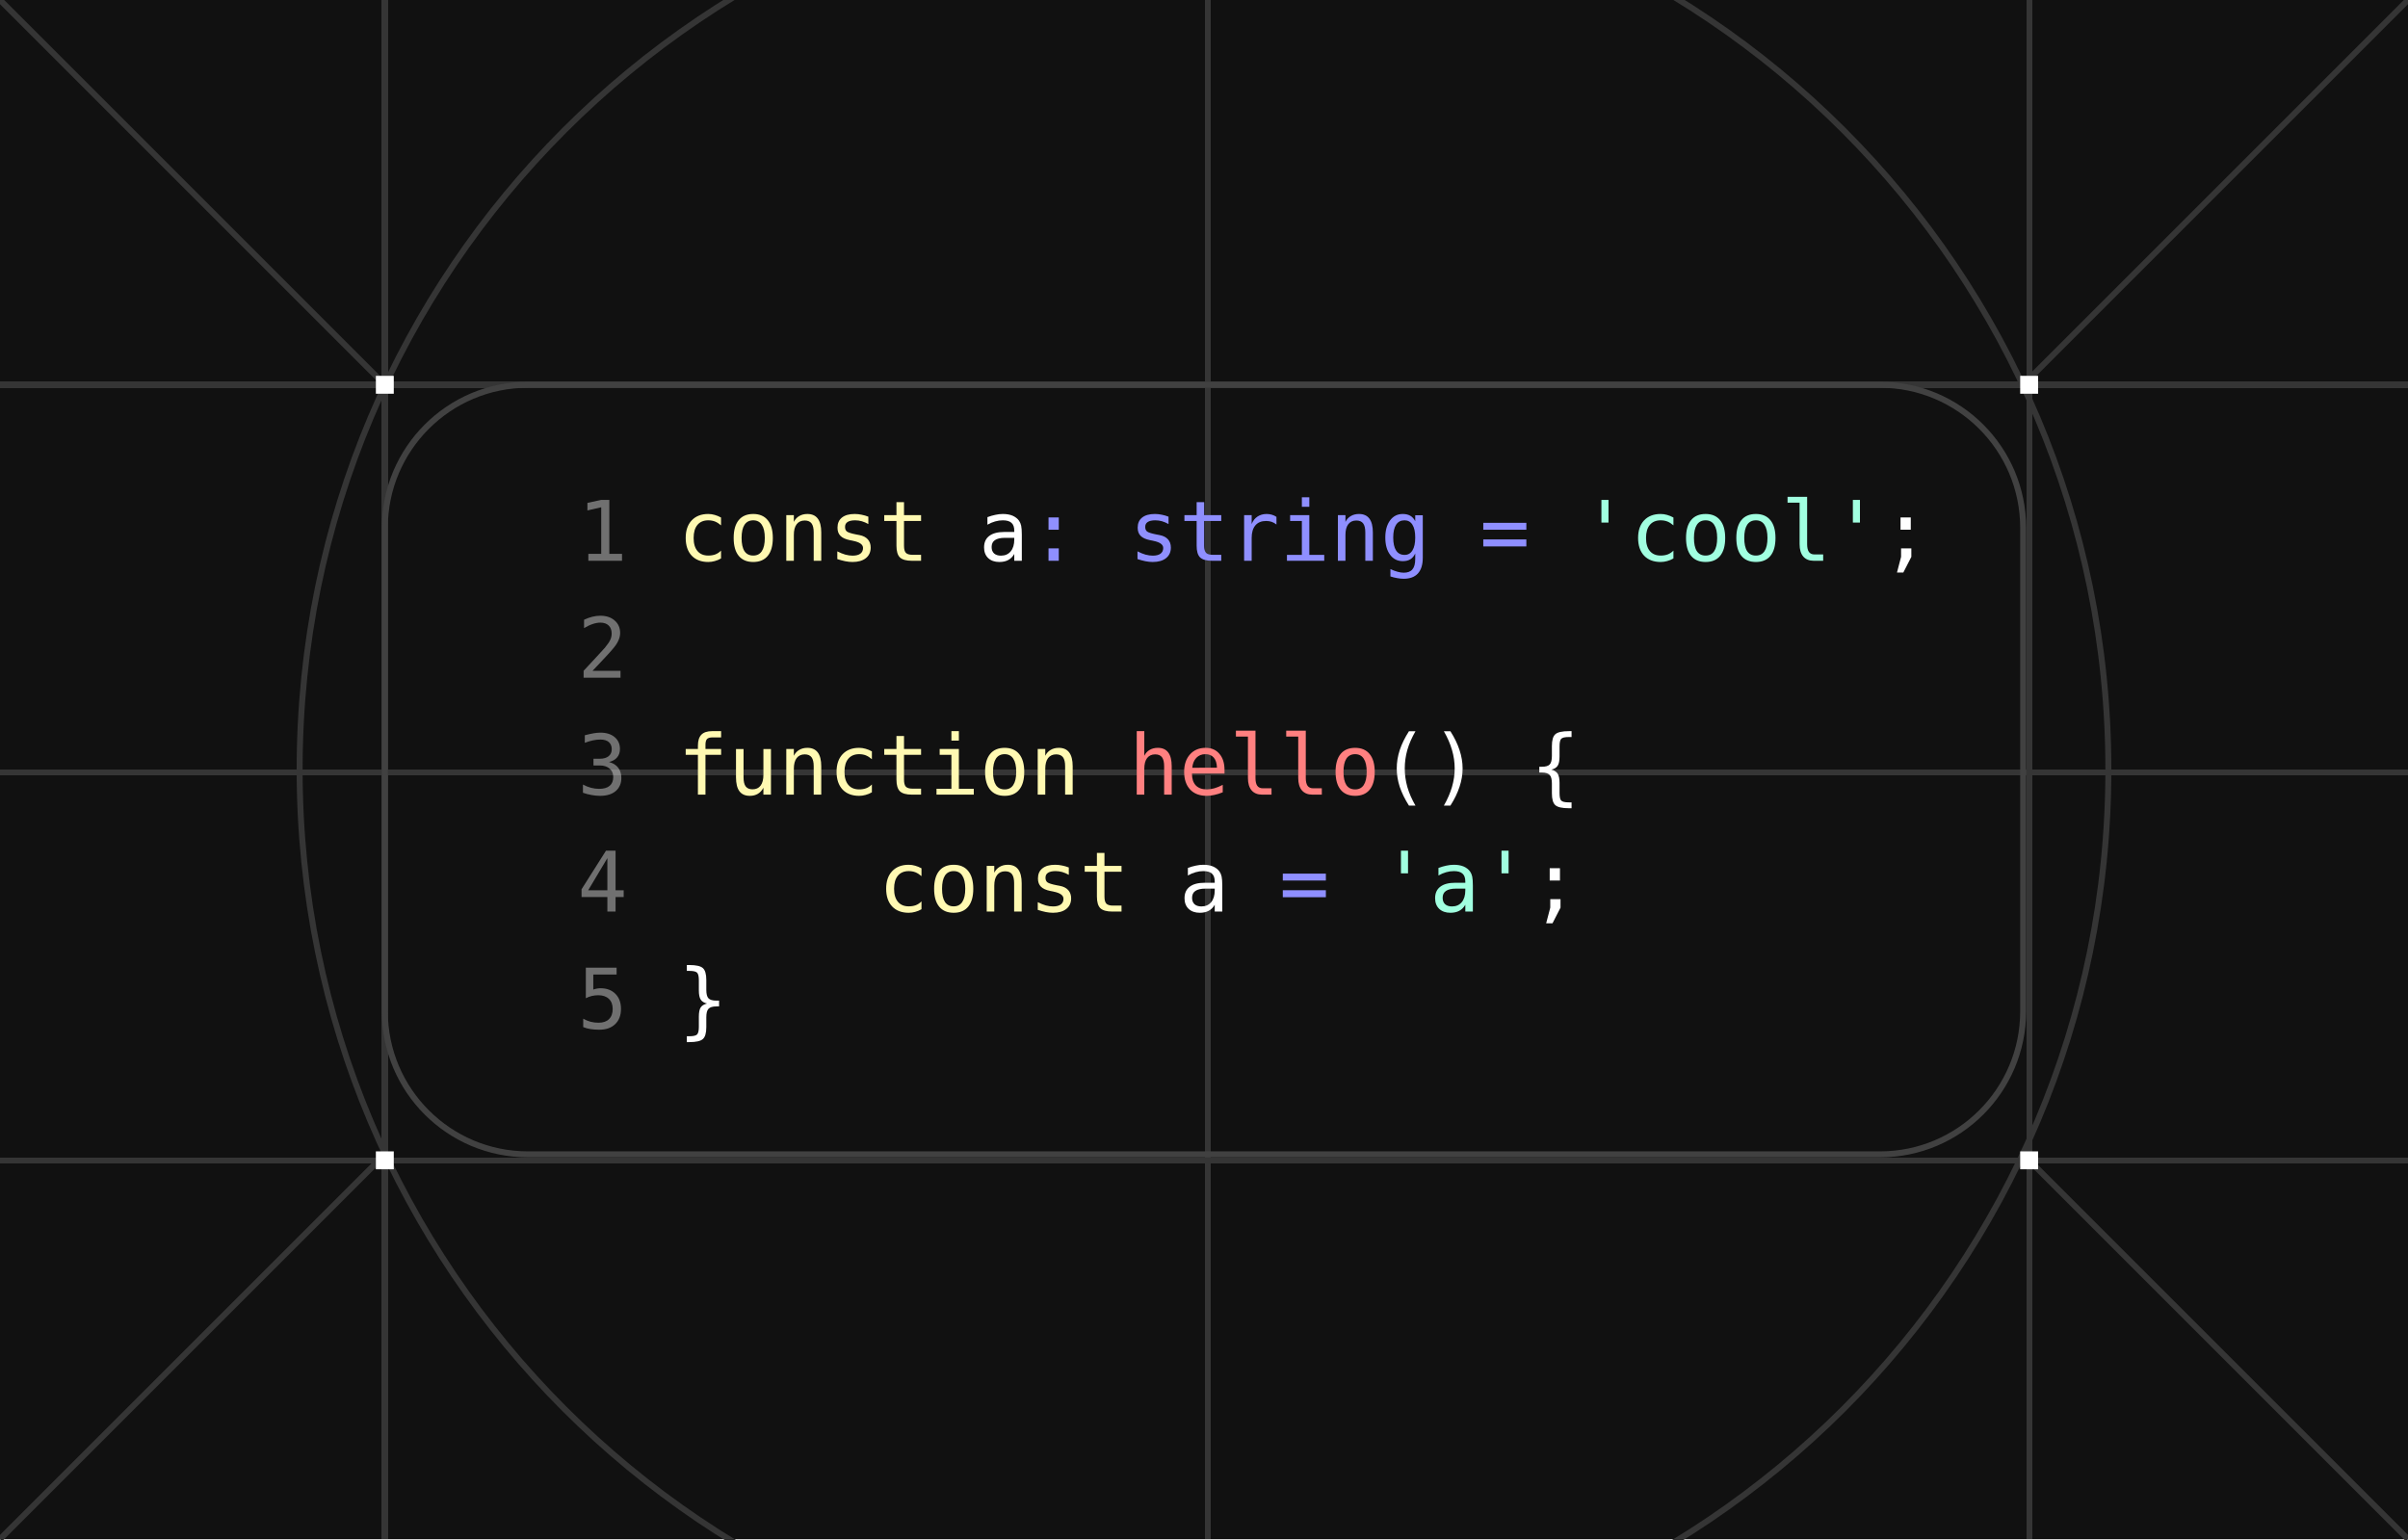
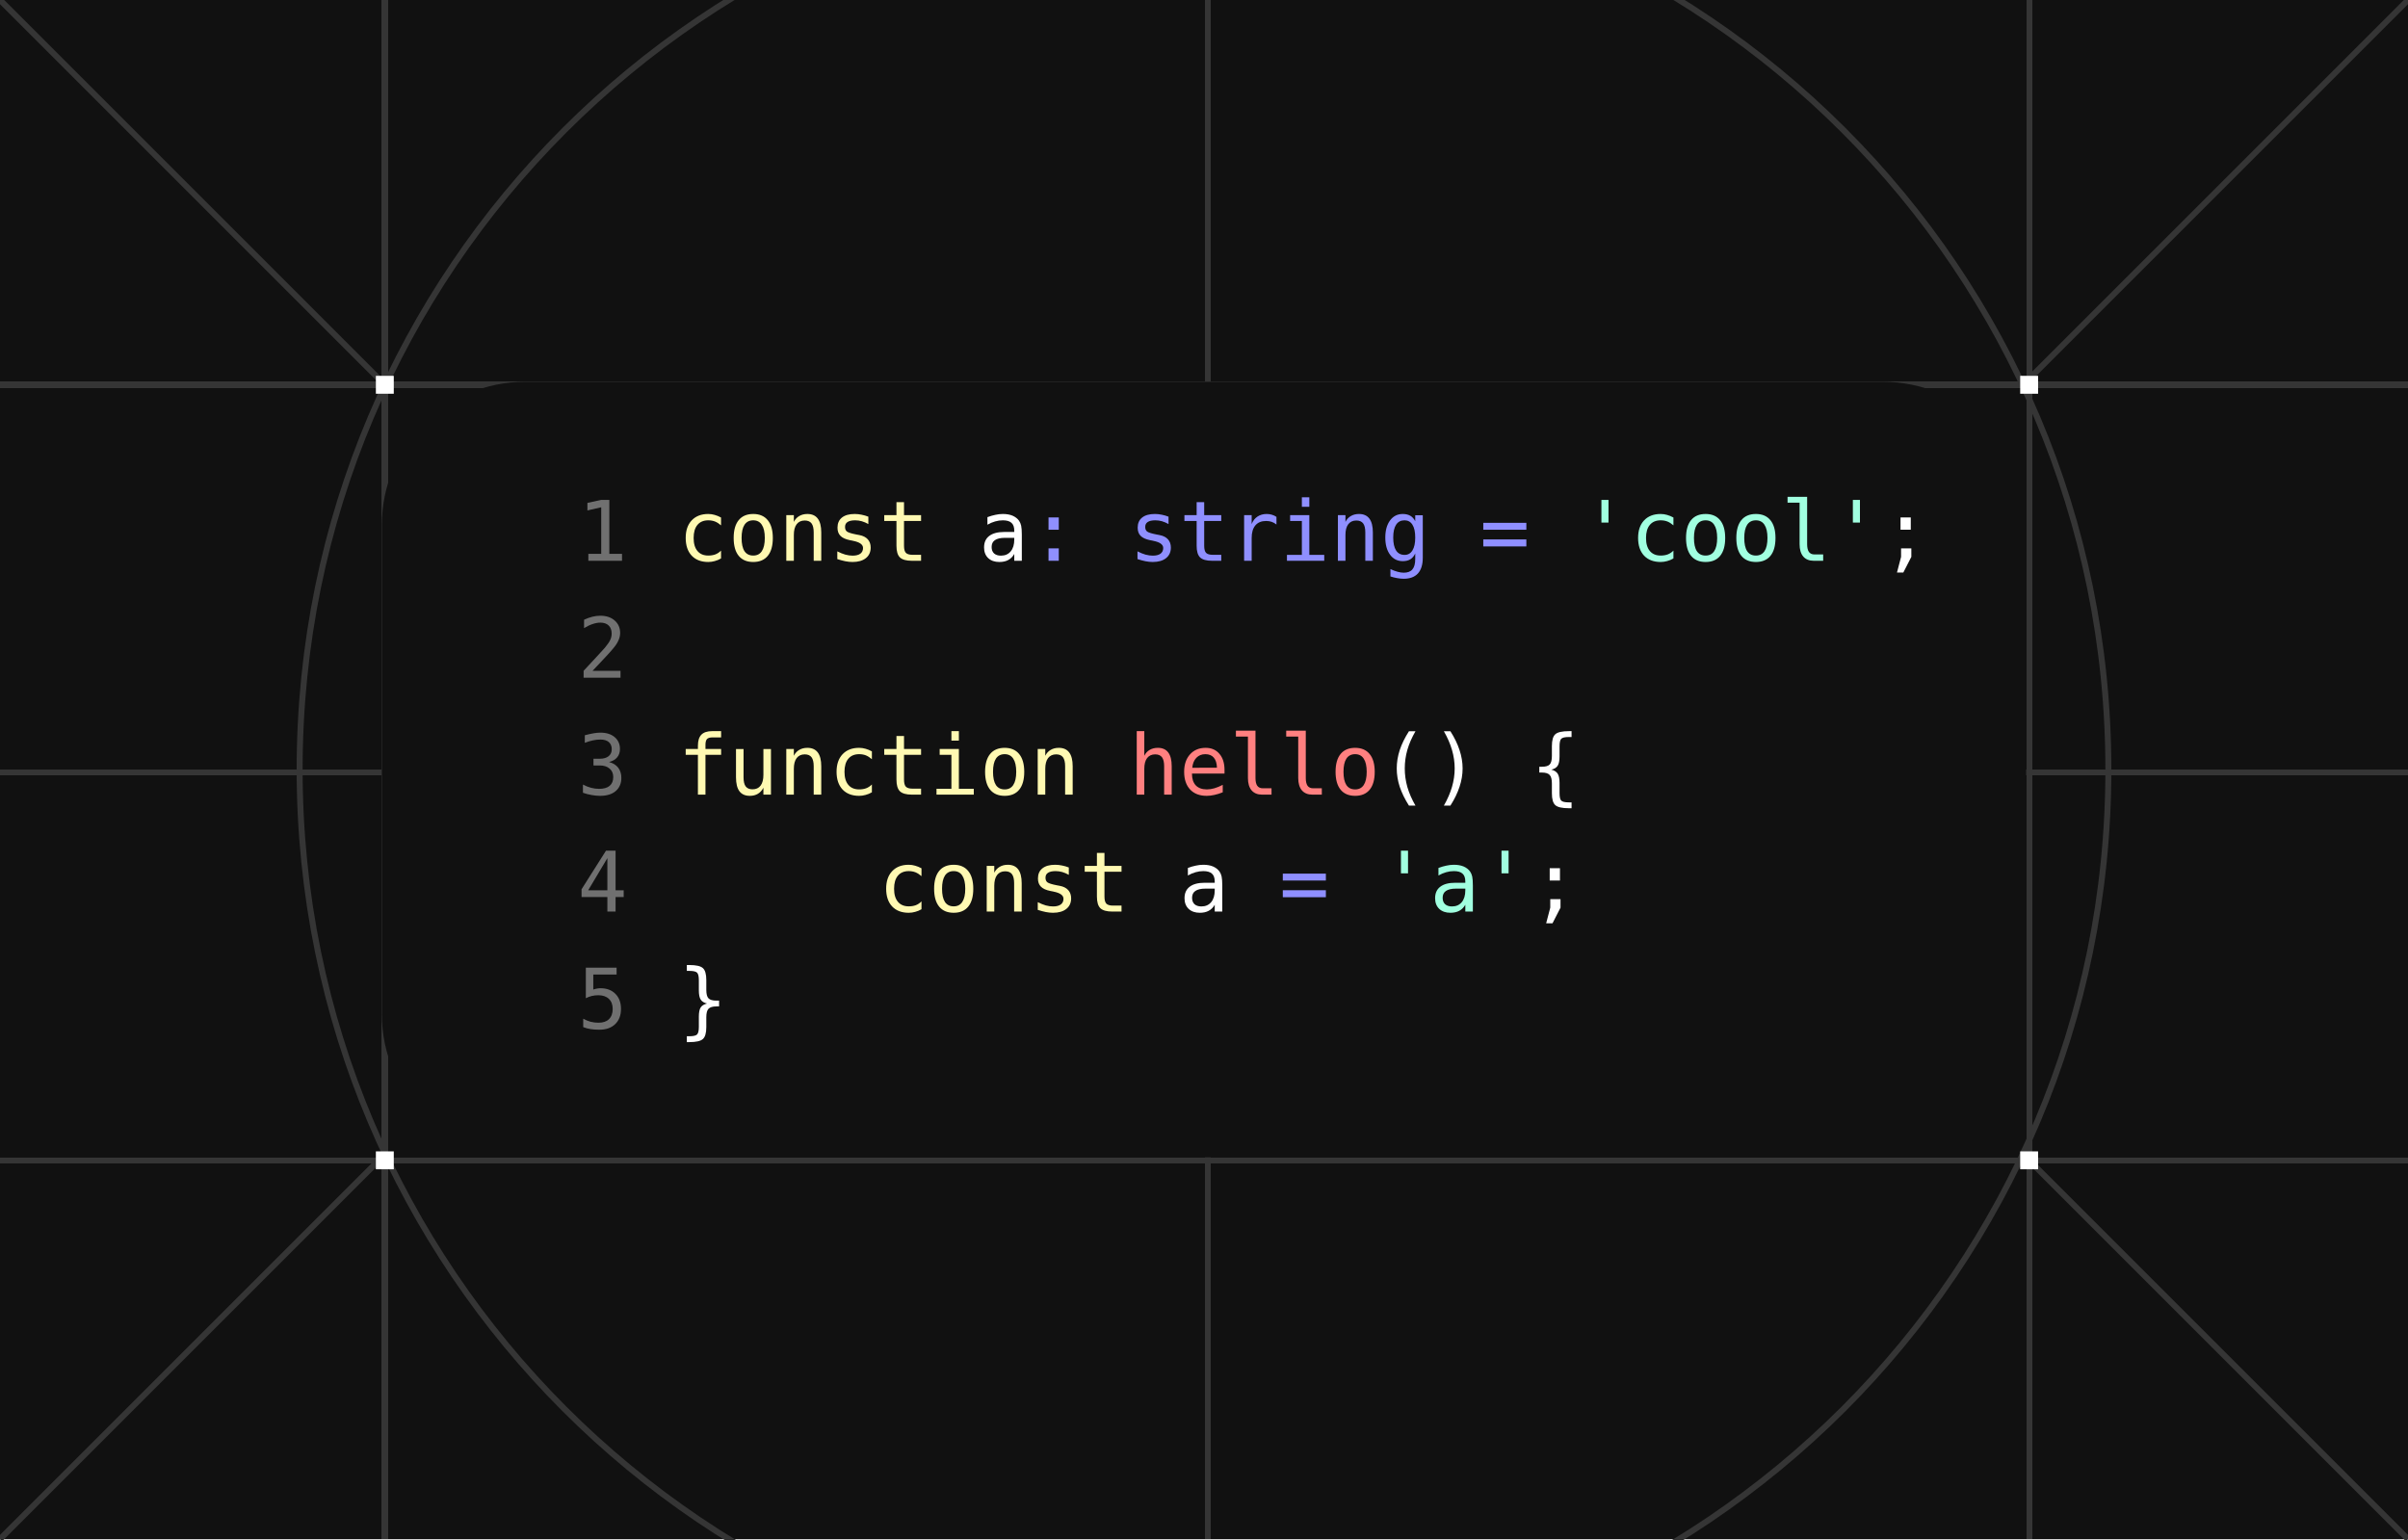
<svg xmlns="http://www.w3.org/2000/svg" viewBox="0 0 403.6 258" width="403.6" height="258">
  <rect x="0" y="0" width="403.6" height="258" fill="#111111" rx="0" ry="0" />
  <g class="overlay">
    <circle cx="201.8" cy="129" r="151.58" fill="none" stroke="#353535" stroke-width="1" />
  </g>
  <g class="overlay">
    <rect x="0" y="64" width="403.6" height="1" fill="#353535" shape-rendering="crispEdges" />
  </g>
  <g class="overlay">
    <rect x="0" y="129" width="403.6" height="1" fill="#353535" shape-rendering="crispEdges" />
  </g>
  <g class="overlay">
    <rect x="0" y="194" width="403.6" height="1" fill="#353535" shape-rendering="crispEdges" />
  </g>
  <g class="overlay">
    <rect x="64" y="0" width="1" height="258" fill="#353535" shape-rendering="crispEdges" />
  </g>
  <g class="overlay">
    <rect x="202" y="0" width="1" height="258" fill="#353535" shape-rendering="crispEdges" />
  </g>
  <g class="overlay">
    <rect x="339.6" y="0" width="1" height="258" fill="#353535" shape-rendering="crispEdges" />
  </g>
  <g class="overlay">
    <line x1="64" y1="64" x2="0" y2="0" stroke="#353535" stroke-width="1" />
  </g>
  <g class="overlay">
    <line x1="339.6" y1="64" x2="403.6" y2="0" stroke="#353535" stroke-width="1" />
  </g>
  <g class="overlay">
    <line x1="64" y1="194" x2="0" y2="258" stroke="#353535" stroke-width="1" />
  </g>
  <g class="overlay">
    <line x1="339.6" y1="194" x2="403.6" y2="258" stroke="#353535" stroke-width="1" />
  </g>
  <g class="overlay">
    <rect x="63" y="63" width="3" height="3" fill="white" />
  </g>
  <g class="overlay">
    <rect x="338.6" y="63" width="3" height="3" fill="white" />
  </g>
  <g class="overlay">
    <rect x="63" y="193" width="3" height="3" fill="white" />
  </g>
  <g class="overlay">
    <rect x="338.6" y="193" width="3" height="3" fill="white" />
  </g>
  <g transform="translate(64, 64)">
-     <rect x="0" y="0" width="275.6" height="130" fill="transparent" rx="24" ry="24" />
-     <rect x="0.5" y="0.5" width="274.6" height="129" fill="none" stroke="#414141" stroke-width="1" rx="24" ry="24" />
+     <rect x="0" y="0" width="275.6" height="130" fill="#111111" rx="24" ry="24" />
    <g class="text">
      <text x="41.2" y="30" font-family="'JetBrains Mono', monospace" font-size="14" fill="#ffffff66" text-anchor="end" xml:space="preserve">1</text>
      <text y="30" font-family="'JetBrains Mono', monospace" font-size="14" xml:space="preserve">
        <tspan x="49.6" fill="#fff9b2">const</tspan>
        <tspan x="91.6" fill="#ffffff"> a</tspan>
        <tspan x="108.4" fill="#8F8FFF">:</tspan>
        <tspan x="116.8" fill="#ffffff"> </tspan>
        <tspan x="125.2" fill="#8F8FFF">string</tspan>
        <tspan x="175.6" fill="#ffffff"> </tspan>
        <tspan x="184" fill="#8F8FFF">=</tspan>
        <tspan x="192.4" fill="#ffffff"> </tspan>
        <tspan x="200.8" fill="#a1ffe0">'cool'</tspan>
        <tspan x="251.2" fill="#ffffff">;</tspan>
      </text>
      <text x="41.2" y="49.6" font-family="'JetBrains Mono', monospace" font-size="14" fill="#ffffff66" text-anchor="end" xml:space="preserve">2</text>
      <text x="41.2" y="69.2" font-family="'JetBrains Mono', monospace" font-size="14" fill="#ffffff66" text-anchor="end" xml:space="preserve">3</text>
      <text y="69.2" font-family="'JetBrains Mono', monospace" font-size="14" xml:space="preserve">
        <tspan x="49.6" fill="#fff9b2">function</tspan>
        <tspan x="116.8" fill="#ffffff"> </tspan>
        <tspan x="125.2" fill="#ff8080">hello</tspan>
        <tspan x="167.2" fill="#ffffff">() {</tspan>
      </text>
      <text x="41.2" y="88.8" font-family="'JetBrains Mono', monospace" font-size="14" fill="#ffffff66" text-anchor="end" xml:space="preserve">4</text>
      <text y="88.8" font-family="'JetBrains Mono', monospace" font-size="14" xml:space="preserve">
        <tspan x="49.6" fill="#ffffff">    </tspan>
        <tspan x="83.2" fill="#fff9b2">const</tspan>
        <tspan x="125.2" fill="#ffffff"> a </tspan>
        <tspan x="150.4" fill="#8F8FFF">=</tspan>
        <tspan x="158.8" fill="#ffffff"> </tspan>
        <tspan x="167.2" fill="#a1ffe0">'a'</tspan>
        <tspan x="192.4" fill="#ffffff">;</tspan>
      </text>
      <text x="41.2" y="108.4" font-family="'JetBrains Mono', monospace" font-size="14" fill="#ffffff66" text-anchor="end" xml:space="preserve">5</text>
      <text y="108.4" font-family="'JetBrains Mono', monospace" font-size="14" xml:space="preserve">
        <tspan x="49.6" fill="#ffffff">}</tspan>
      </text>
    </g>
  </g>
</svg>
